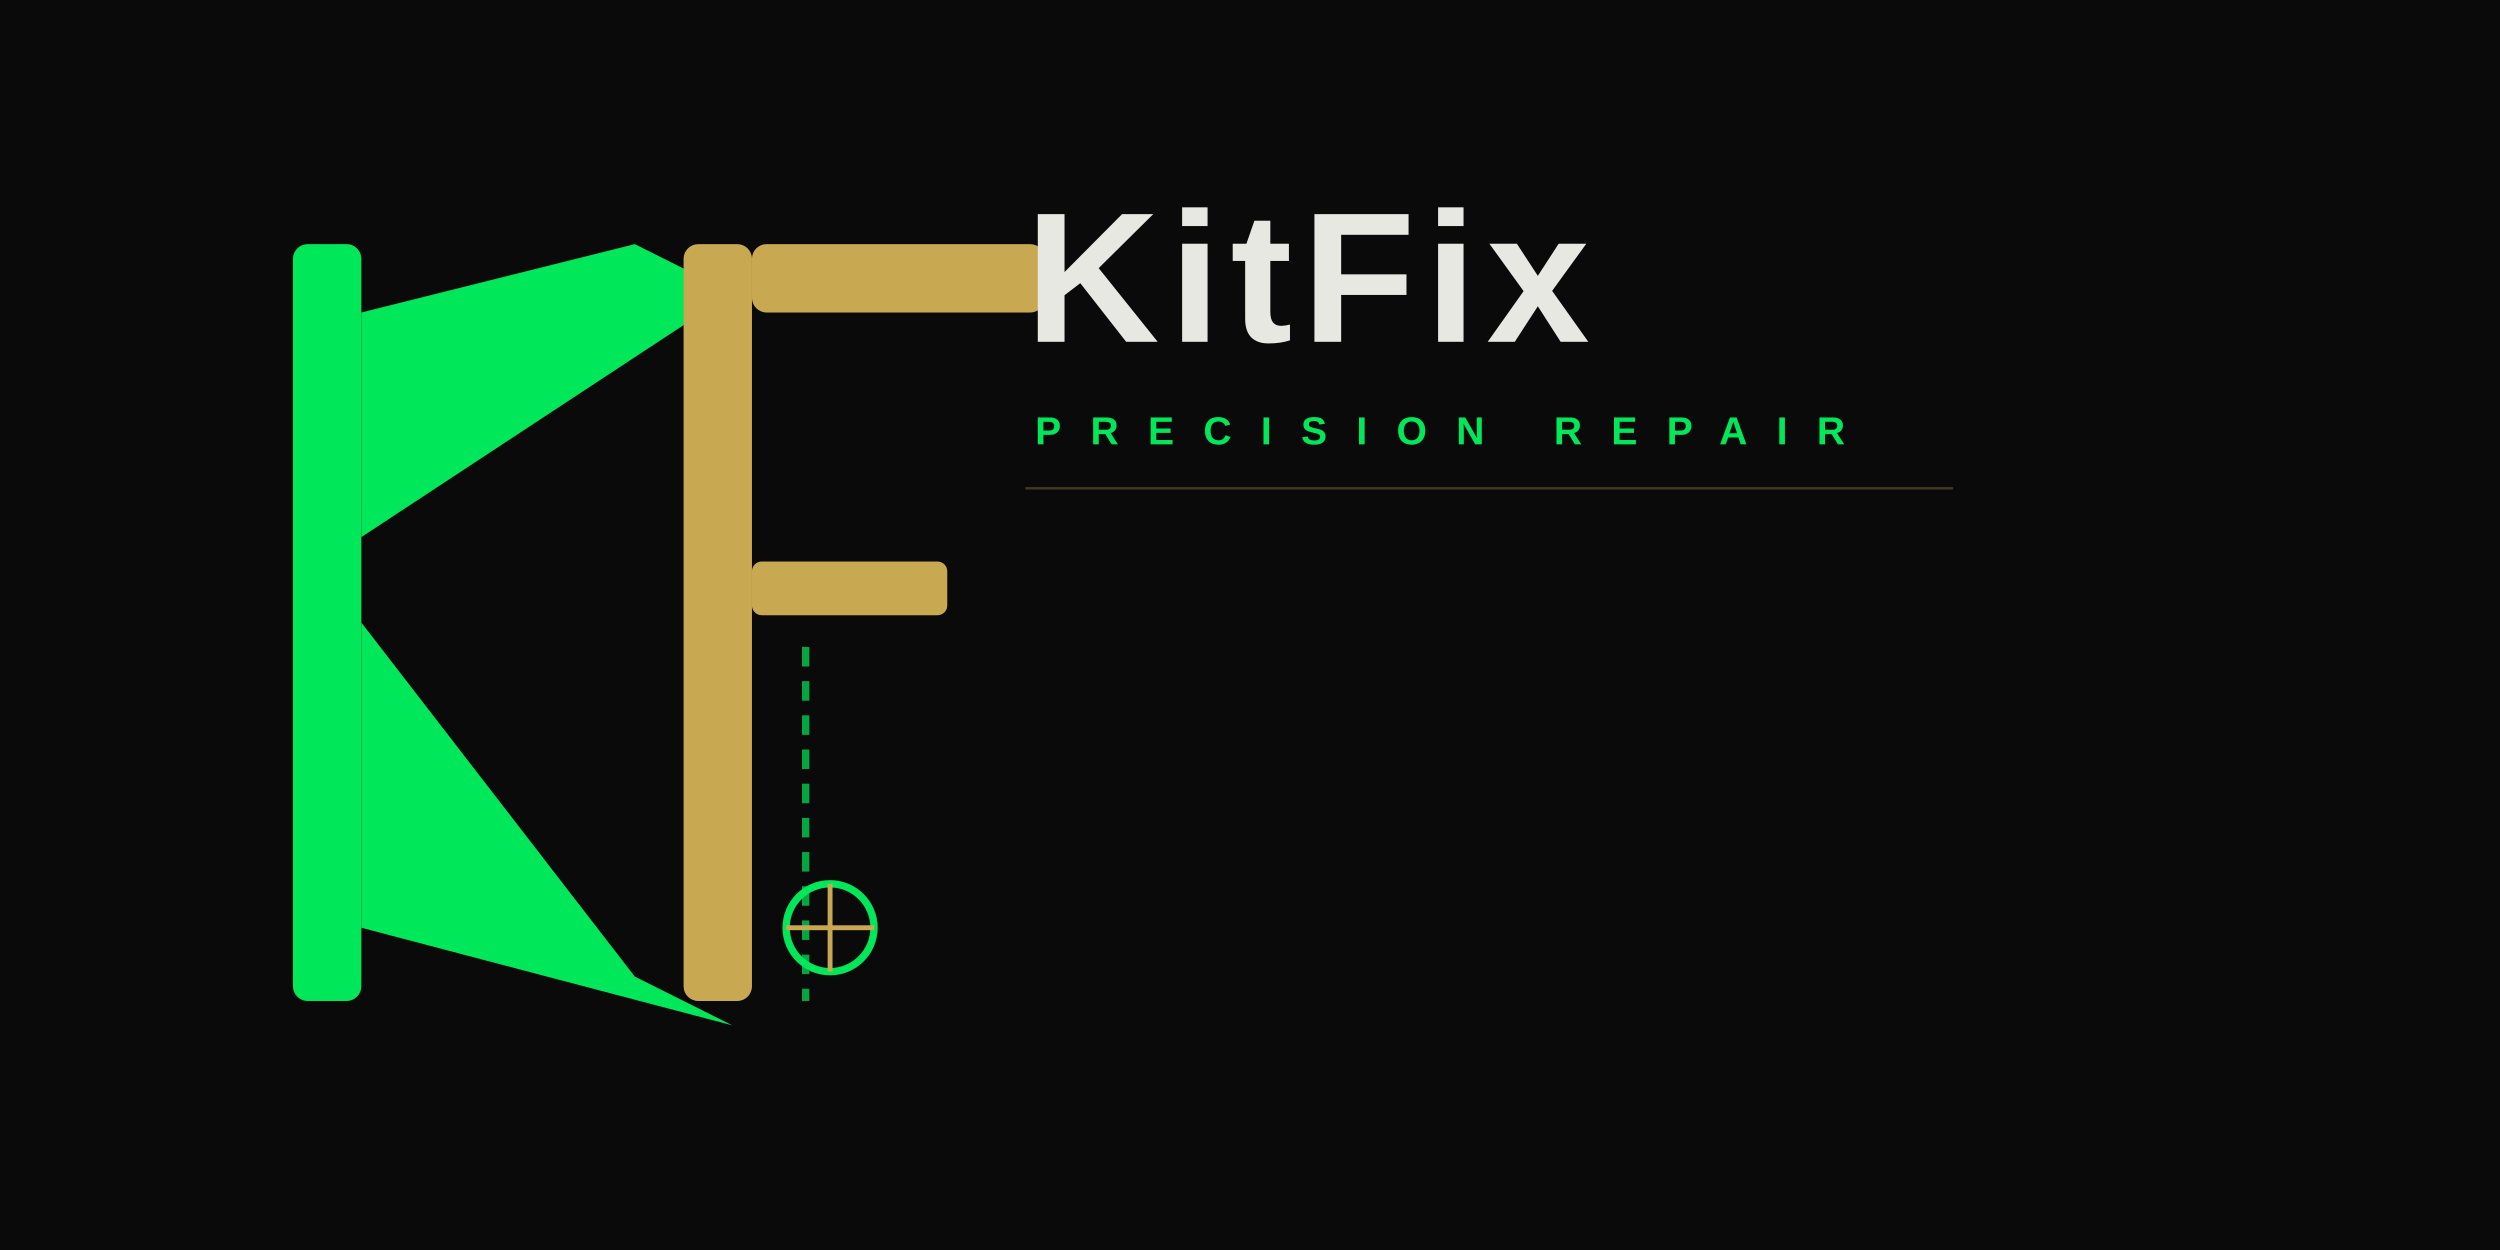
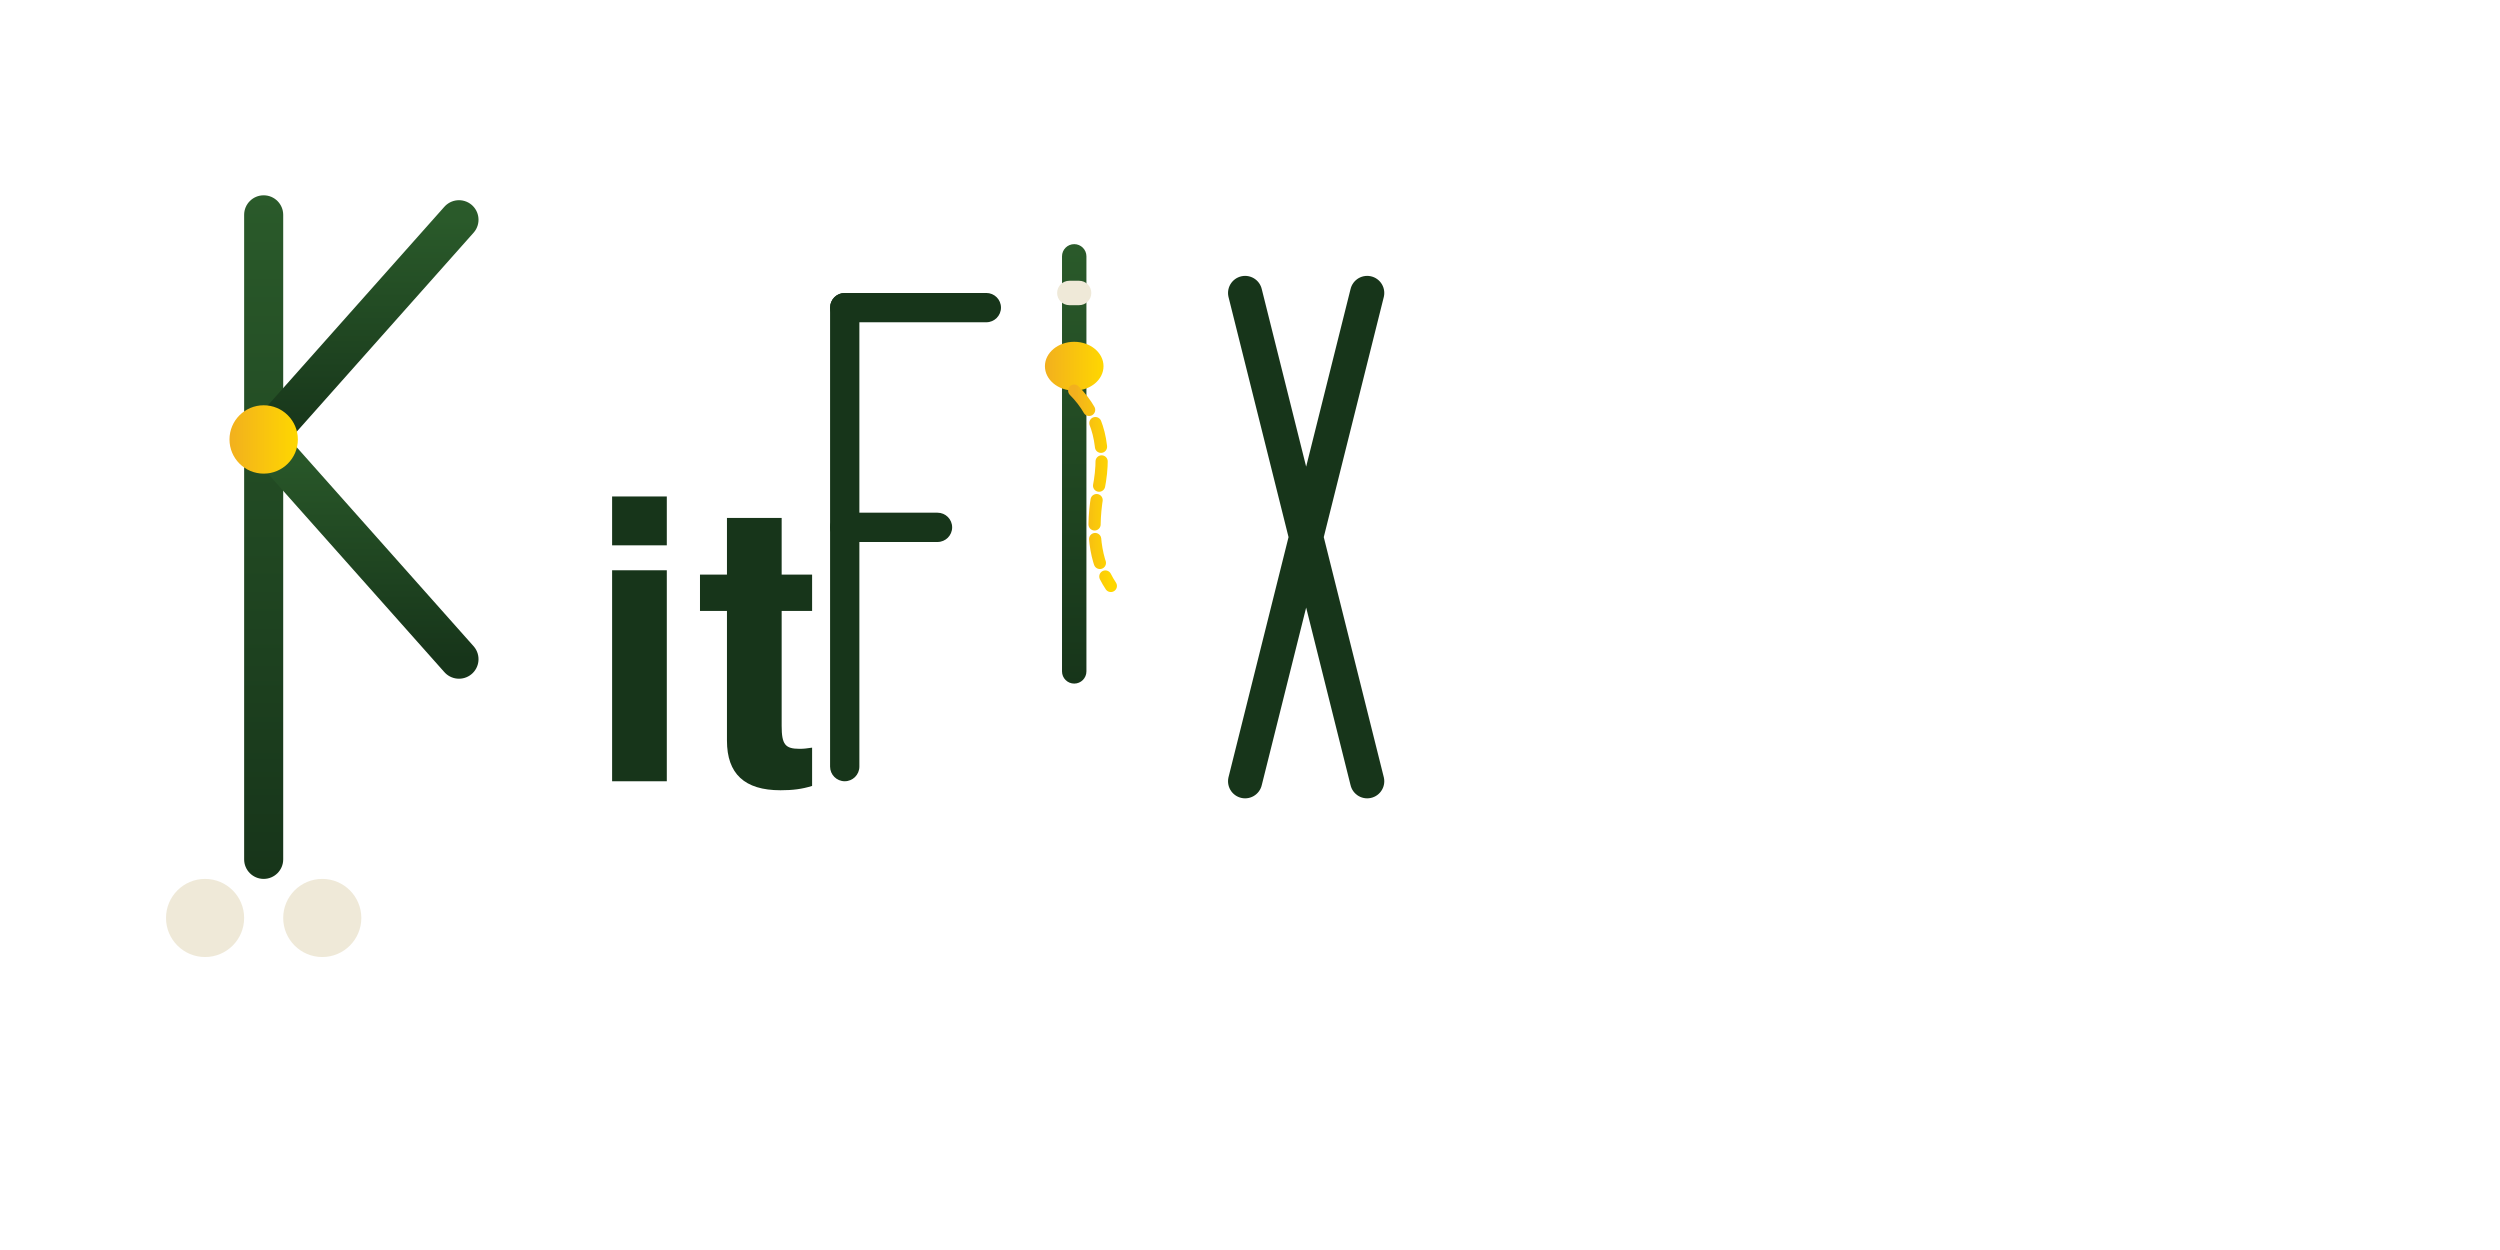
<svg xmlns="http://www.w3.org/2000/svg" viewBox="0 0 1024 512">
-   <rect width="1024" height="512" fill="#0A0A0B" />
-   <g id="monogram" transform="translate(100, 80)">
-     <rect x="20" y="20" width="28" height="310" rx="6" fill="#00E859" />
-     <polygon points="48,48 48,140 200,40 160,20" fill="#00E859" />
-     <polygon points="48,175 48,300 200,340 160,320" fill="#00E859" />
-     <rect x="180" y="20" width="28" height="310" rx="6" fill="#C8A951" />
-     <rect x="208" y="20" width="120" height="28" rx="6" fill="#C8A951" />
-     <rect x="208" y="150" width="80" height="22" rx="4" fill="#C8A951" />
-     <line x1="230" y1="185" x2="230" y2="330" stroke="#00E859" stroke-width="3" stroke-dasharray="8 6" opacity="0.7" />
-     <circle cx="240" cy="300" r="18" fill="none" stroke="#00E859" stroke-width="3" />
-     <line x1="222" y1="300" x2="258" y2="300" stroke="#C8A951" stroke-width="2" />
-     <line x1="240" y1="282" x2="240" y2="318" stroke="#C8A951" stroke-width="2" />
+   <defs>
+     <linearGradient id="greenGradient" x1="0%" y1="0%" x2="0%" y2="100%">
+       <stop offset="0%" style="stop-color:#2A5A2A" />
+       <stop offset="100%" style="stop-color:#17351A" />
+     </linearGradient>
+     <linearGradient id="goldGradient" x1="0%" y1="0%" x2="100%" y2="0%">
+       <stop offset="0%" style="stop-color:#F2B01E" />
+       <stop offset="100%" style="stop-color:#FFD700" />
+     </linearGradient>
+   </defs>
+   <g id="minimal-mark" transform="translate(100, 80)">
+     <rect x="0" y="0" width="16" height="280" rx="8" fill="url(#greenGradient)" />
+     <path d="M8 100 L88 10" fill="none" stroke="url(#greenGradient)" stroke-width="16" stroke-linecap="round" />
+     <path d="M8 100 L88 190" fill="none" stroke="url(#greenGradient)" stroke-width="16" stroke-linecap="round" />
+     <circle cx="8" cy="100" r="14" fill="url(#goldGradient)" />
+     <circle cx="-16" cy="296" r="16" fill="#EFE9D8" />
+     <circle cx="32" cy="296" r="16" fill="#EFE9D8" />
  </g>
-   <g id="wordmark" transform="translate(420, 140)">
-     <text x="0" y="0" font-family="Arial, Helvetica, sans-serif" font-size="76" font-weight="800" fill="#E8E8E3" letter-spacing="4">KitFix</text>
-     <text x="4" y="42" font-family="Arial, Helvetica, sans-serif" font-size="16" font-weight="600" fill="#00E859" letter-spacing="12">PRECISION REPAIR</text>
-     <line x1="0" y1="60" x2="380" y2="60" stroke="#C8A951" stroke-width="1" opacity="0.3" />
+   <g id="wordmark-minimal" transform="translate(240, 120)">
+     <text x="0" y="200" font-family="Helvetica, Arial, sans-serif" font-size="160" font-weight="600" fill="#17351A" letter-spacing="0">it</text>
+     <g transform="translate(100, 0)">
+       <rect x="0" y="0" width="12" height="200" rx="6" fill="#17351A" />
+       <rect x="0" y="0" width="70" height="12" rx="6" fill="#17351A" />
+       <rect x="0" y="90" width="50" height="12" rx="6" fill="#17351A" />
+     </g>
+     <g id="needle-i-minimal" transform="translate(190, -20)">
+       <rect x="5" y="0" width="10" height="180" rx="5" fill="url(#greenGradient)" />
+       <rect x="3" y="15" width="14" height="10" rx="5" fill="#EFE9D8" />
+       <ellipse cx="10" cy="50" rx="12" ry="10" fill="url(#goldGradient)" />
+       <path d="M10 60 Q25 75 20 100 Q15 125 25 140" fill="none" stroke="url(#goldGradient)" stroke-width="5" stroke-linecap="round" stroke-dasharray="10,6" />
+     </g>
+     <g transform="translate(270, 0)">
+       <path d="M0 0 L50 200 M50 0 L0 200" fill="none" stroke="#17351A" stroke-width="14" stroke-linecap="round" />
+     </g>
  </g>
+   <path d="M100 350 L924 350" fill="none" stroke="url(#goldGradient)" stroke-width="3" stroke-linecap="round" stroke-dasharray="16,12" />
</svg>
